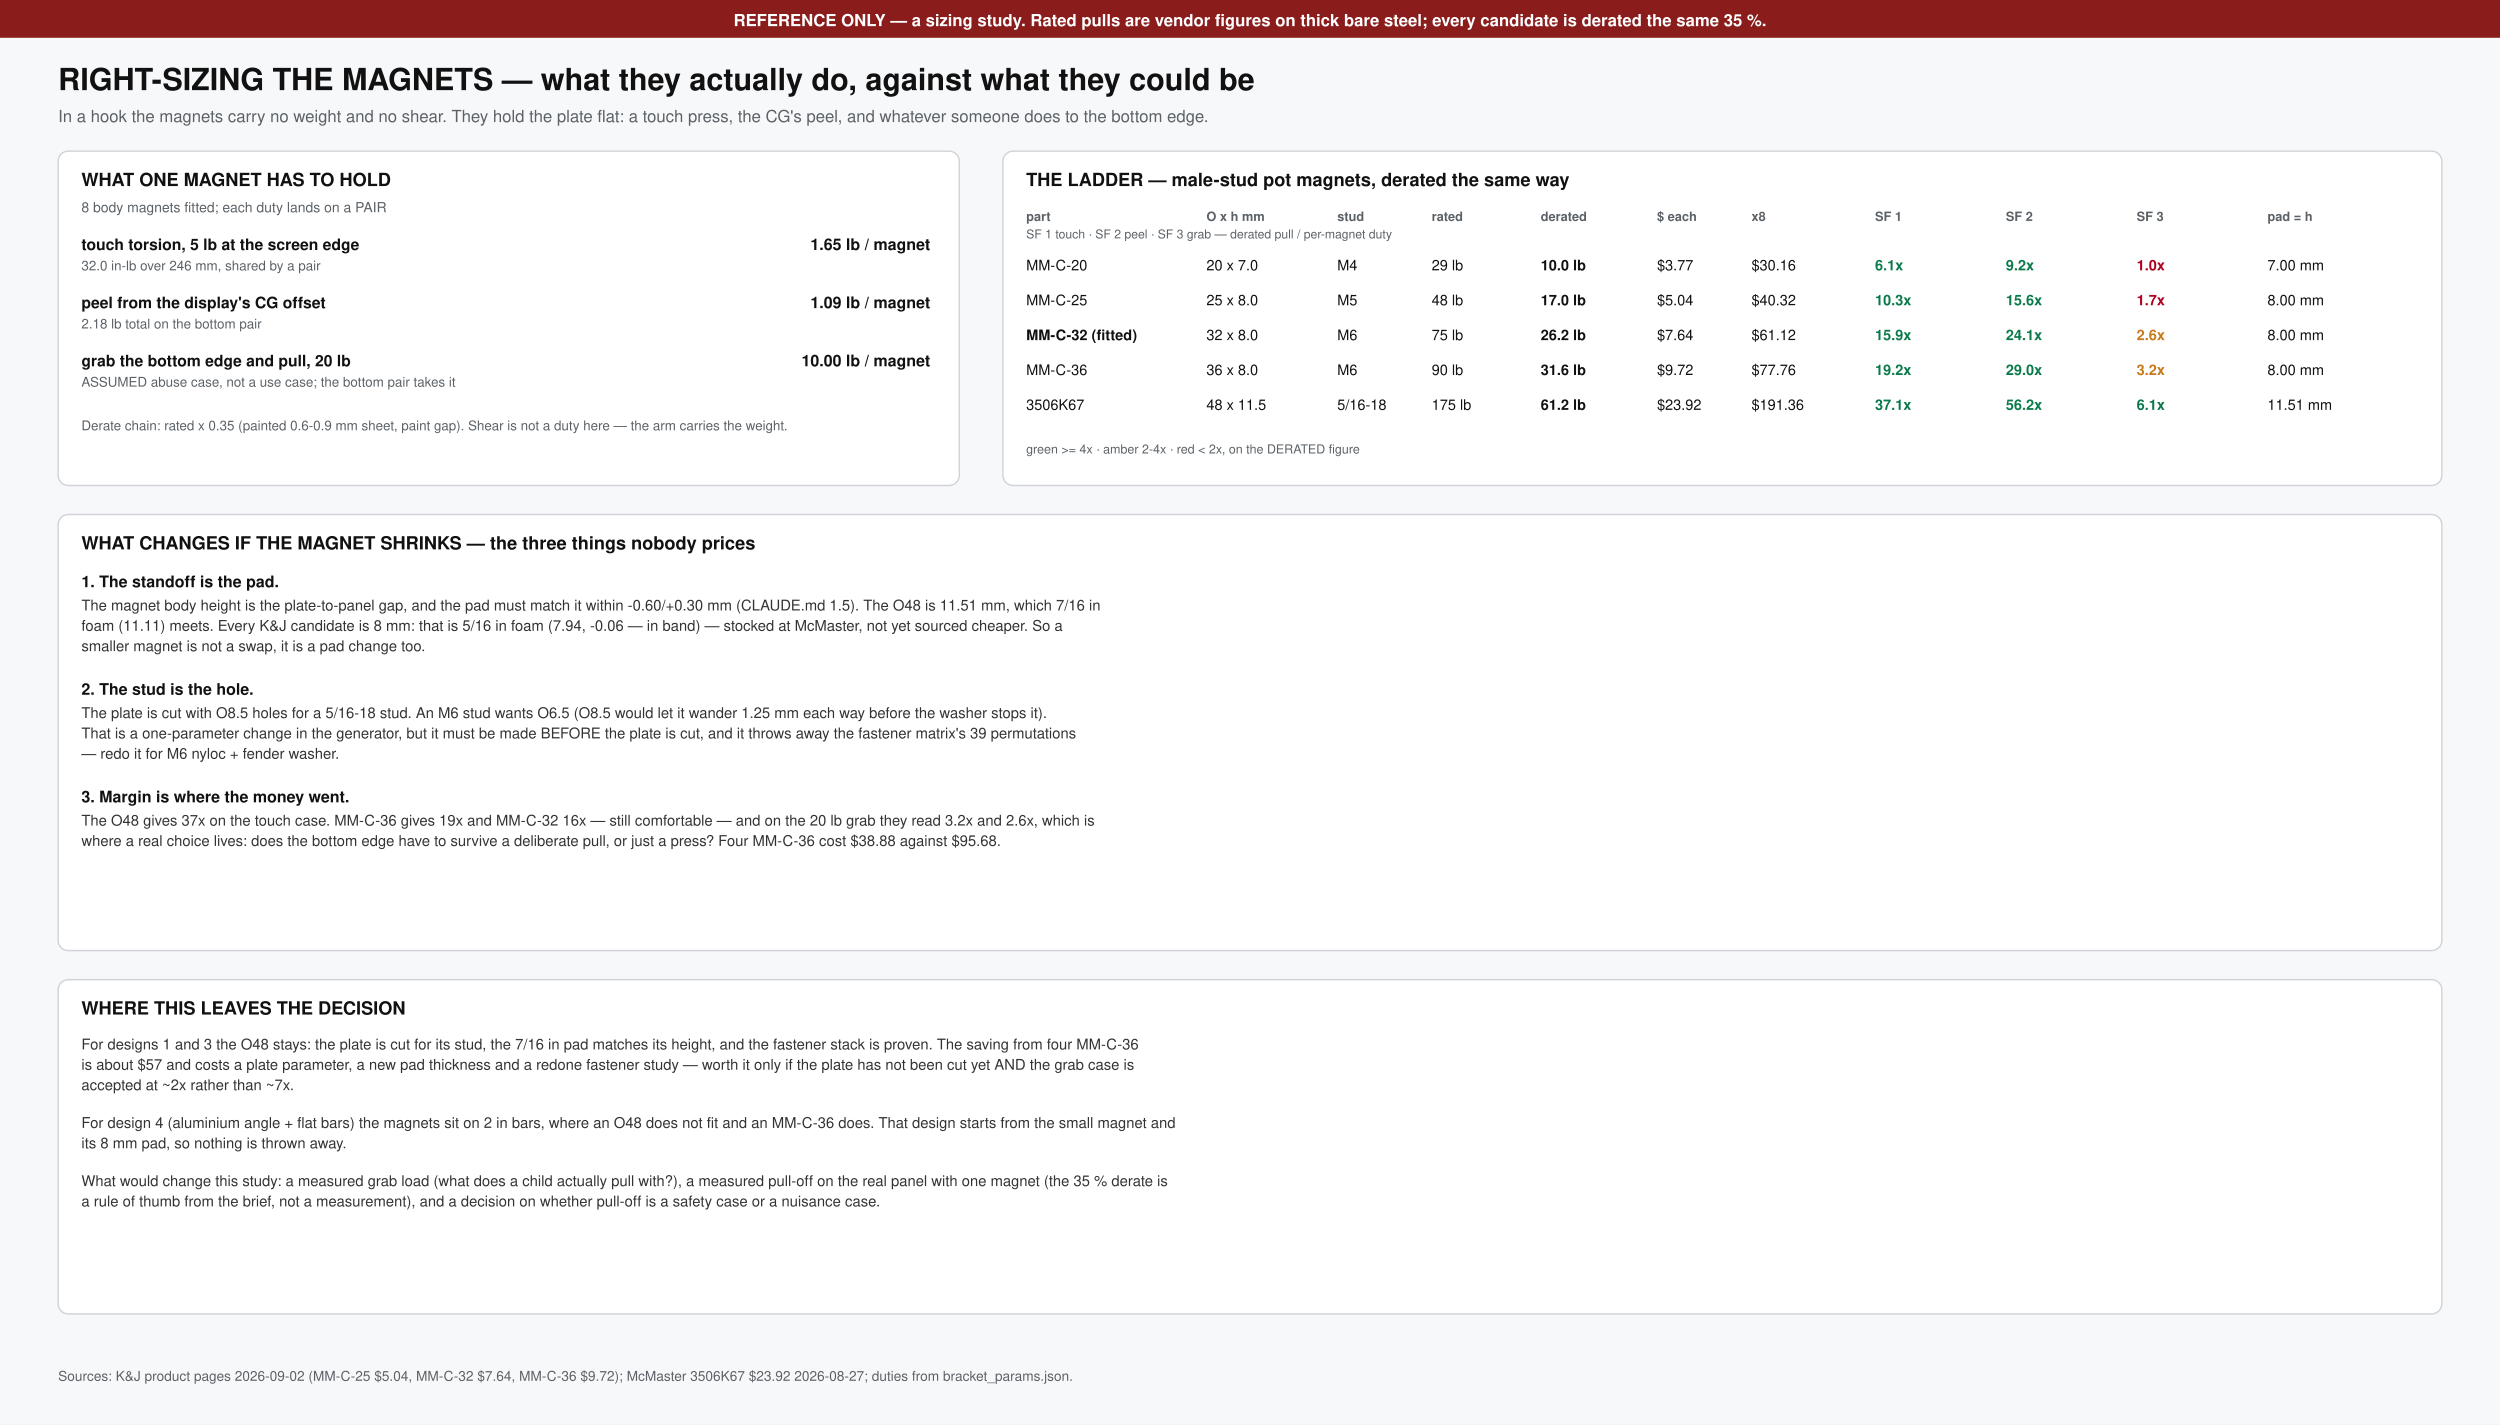
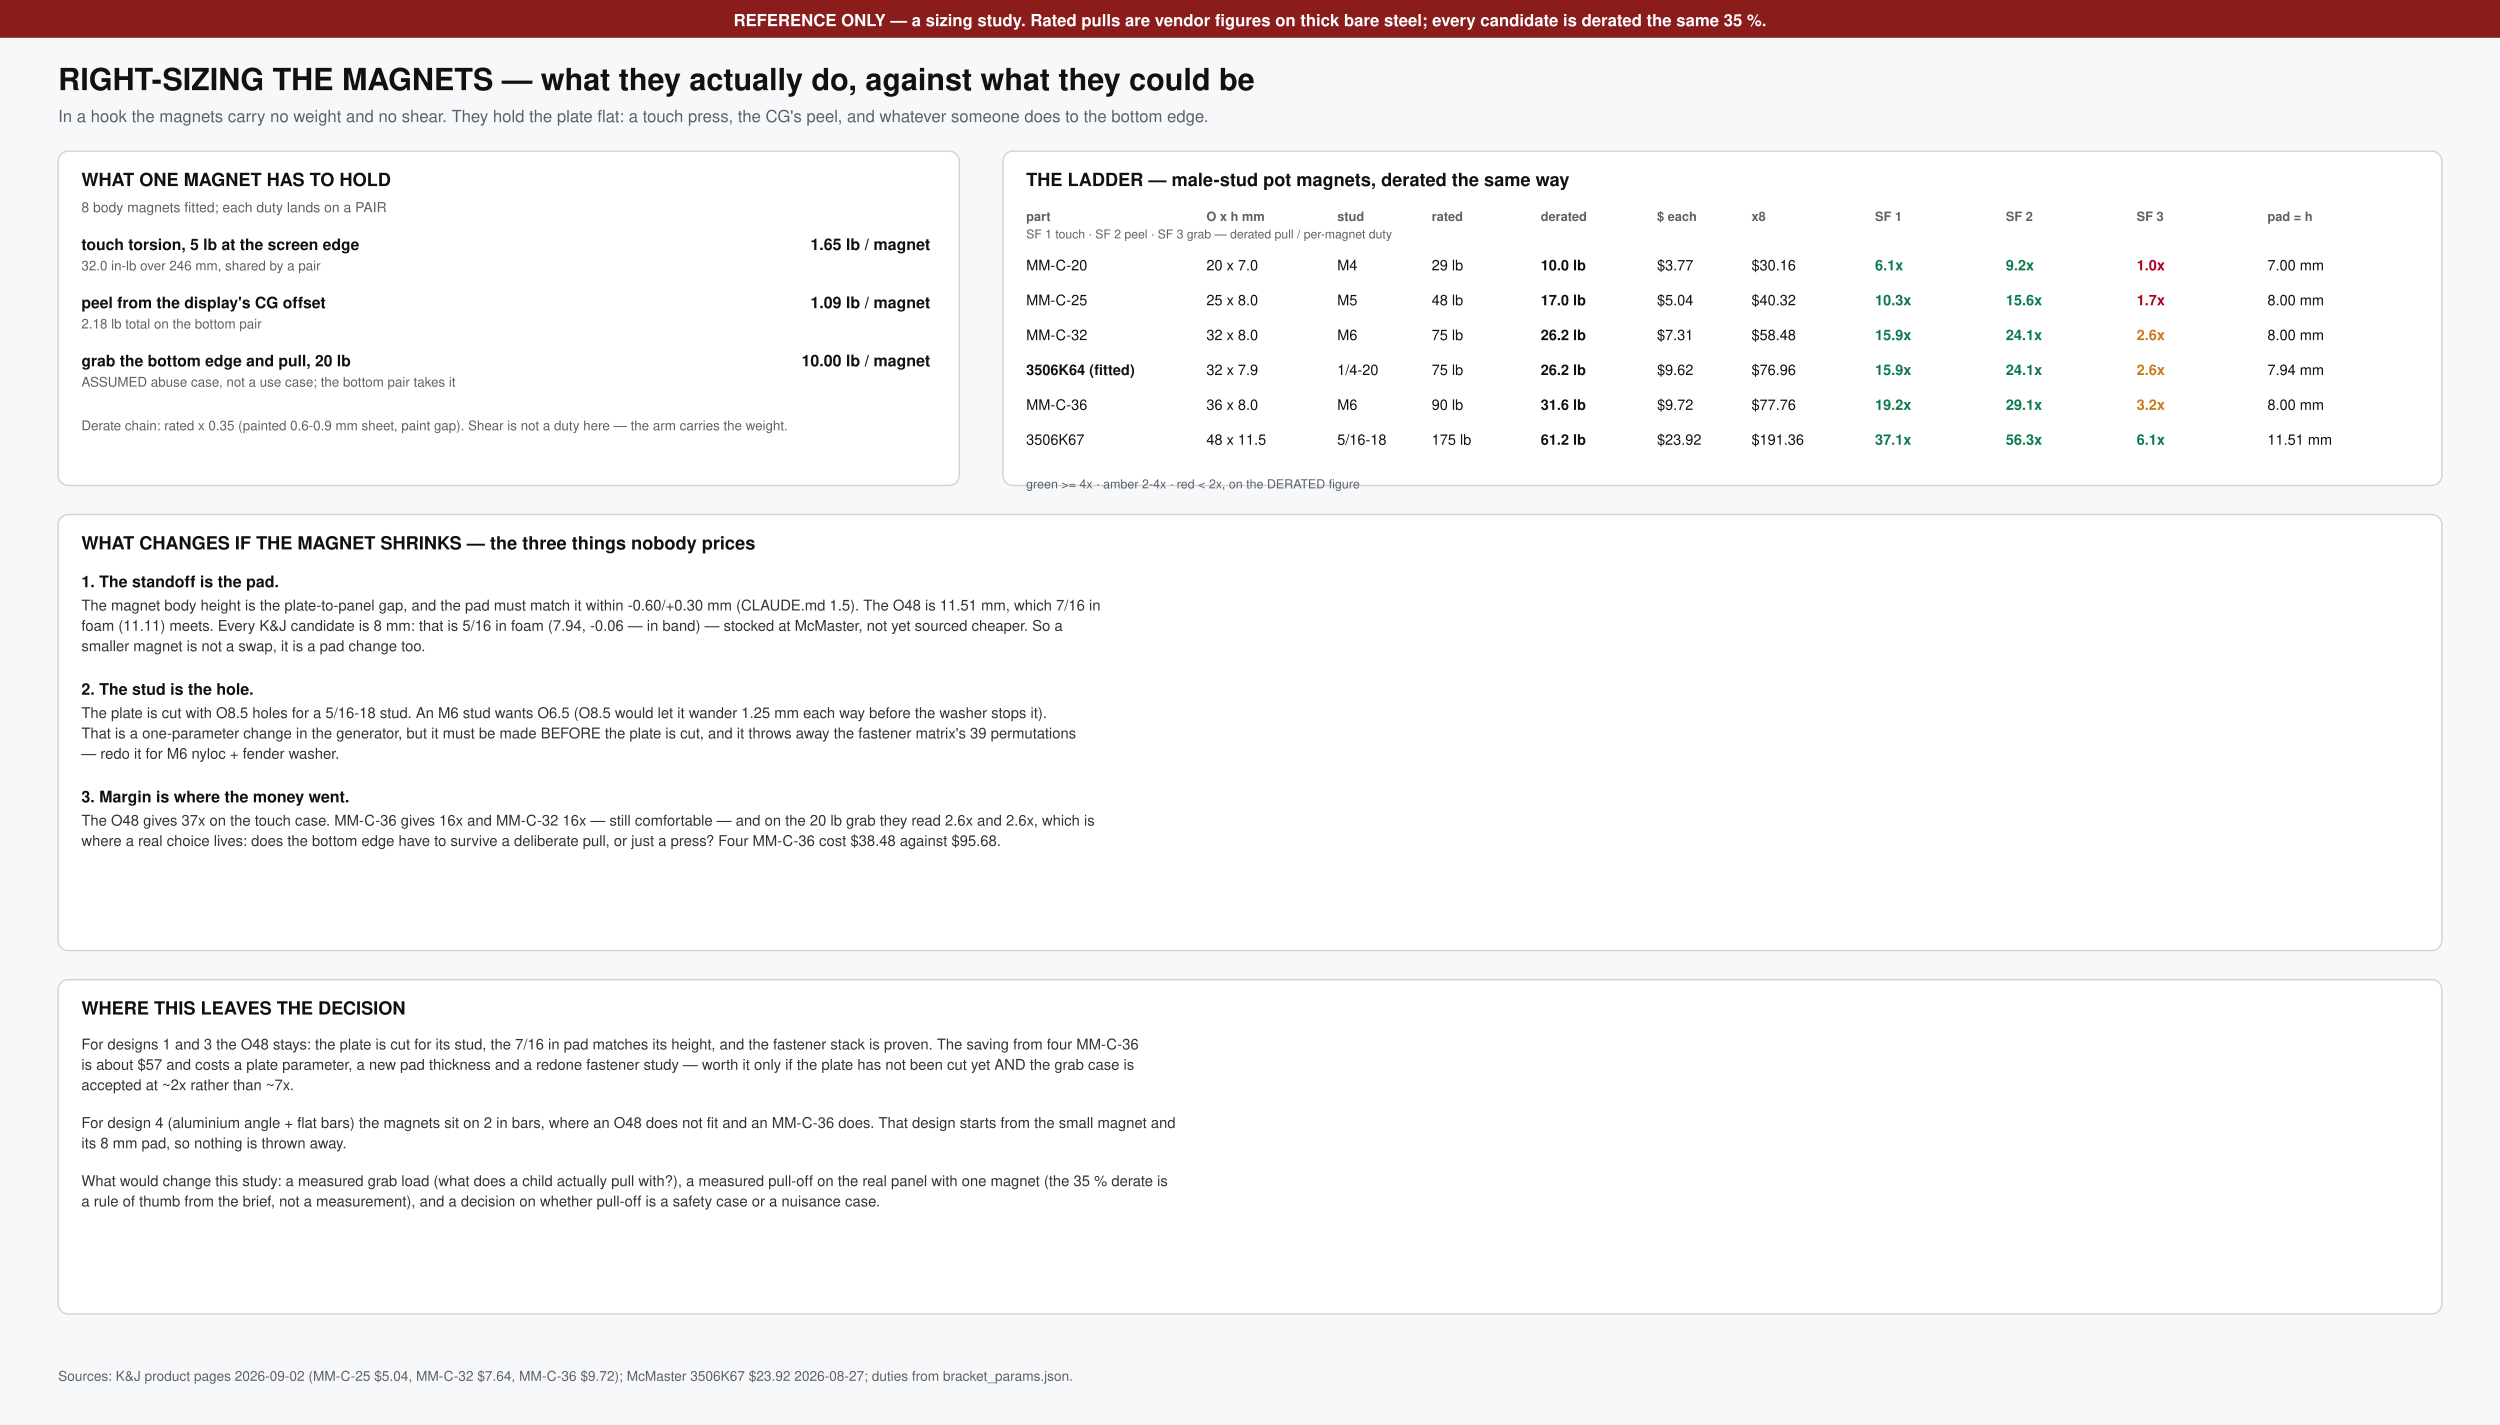
<svg xmlns="http://www.w3.org/2000/svg" width="1720" height="980" viewBox="0 0 1720 980">
  <rect width="1720" height="980" fill="#f7f8fa" />
  <rect width="1720" height="26" fill="#8a1c1c" />
  <text x="860.0" y="18.0" font-family="Helvetica, Arial, sans-serif" font-size="11.5" text-anchor="middle" fill="#fff" font-weight="bold">REFERENCE ONLY — a sizing study. Rated pulls are vendor figures on thick bare steel; every candidate is derated the same 35 %.</text>
  <text x="40.0" y="62.0" font-family="Helvetica, Arial, sans-serif" font-size="21" text-anchor="start" fill="#111" font-weight="bold">RIGHT-SIZING THE MAGNETS — what they actually do, against what they could be</text>
  <text x="40.0" y="84.0" font-family="Helvetica, Arial, sans-serif" font-size="11.5" text-anchor="start" fill="#5b6166" font-weight="normal">In a hook the magnets carry no weight and no shear. They hold the plate flat: a touch press, the CG's peel, and whatever someone does to the bottom edge.</text>
  <rect x="40" y="104" width="620" height="230" rx="7" fill="#fff" stroke="#d0d4d8" />
  <text x="56.0" y="128.0" font-family="Helvetica, Arial, sans-serif" font-size="12.5" text-anchor="start" fill="#111" font-weight="bold">WHAT ONE MAGNET HAS TO HOLD</text>
  <text x="56.0" y="146.0" font-family="Helvetica, Arial, sans-serif" font-size="9.6" text-anchor="start" fill="#5b6166" font-weight="normal">8 body magnets fitted; each duty lands on a PAIR</text>
  <text x="56.0" y="172.0" font-family="Helvetica, Arial, sans-serif" font-size="10.8" text-anchor="start" fill="#111" font-weight="bold">touch torsion, 5 lb at the screen edge</text>
  <text x="640.0" y="172.0" font-family="Helvetica, Arial, sans-serif" font-size="11" text-anchor="end" fill="#111" font-weight="bold">1.65 lb / magnet</text>
  <text x="56.0" y="186.0" font-family="Helvetica, Arial, sans-serif" font-size="9.2" text-anchor="start" fill="#5b6166" font-weight="normal">32.0 in-lb over 246 mm, shared by a pair</text>
  <text x="56.0" y="212.0" font-family="Helvetica, Arial, sans-serif" font-size="10.8" text-anchor="start" fill="#111" font-weight="bold">peel from the display's CG offset</text>
  <text x="640.0" y="212.0" font-family="Helvetica, Arial, sans-serif" font-size="11" text-anchor="end" fill="#111" font-weight="bold">1.09 lb / magnet</text>
  <text x="56.0" y="226.0" font-family="Helvetica, Arial, sans-serif" font-size="9.2" text-anchor="start" fill="#5b6166" font-weight="normal">2.18 lb total on the bottom pair</text>
  <text x="56.0" y="252.0" font-family="Helvetica, Arial, sans-serif" font-size="10.8" text-anchor="start" fill="#111" font-weight="bold">grab the bottom edge and pull, 20 lb</text>
  <text x="640.0" y="252.0" font-family="Helvetica, Arial, sans-serif" font-size="11" text-anchor="end" fill="#111" font-weight="bold">10.00 lb / magnet</text>
  <text x="56.0" y="266.0" font-family="Helvetica, Arial, sans-serif" font-size="9.2" text-anchor="start" fill="#5b6166" font-weight="normal">ASSUMED abuse case, not a use case; the bottom pair takes it</text>
  <text x="56.0" y="296.0" font-family="Helvetica, Arial, sans-serif" font-size="9.2" text-anchor="start" fill="#5b6166" font-weight="normal">Derate chain: rated x 0.35 (painted 0.6-0.9 mm sheet, paint gap). Shear is not a duty here — the arm carries the weight.</text>
  <rect x="690" y="104" width="990" height="230" rx="7" fill="#fff" stroke="#d0d4d8" />
  <text x="706.0" y="128.0" font-family="Helvetica, Arial, sans-serif" font-size="12.5" text-anchor="start" fill="#111" font-weight="bold">THE LADDER — male-stud pot magnets, derated the same way</text>
  <text x="706.0" y="152.0" font-family="Helvetica, Arial, sans-serif" font-size="8.8" text-anchor="start" fill="#5b6166" font-weight="bold">part</text>
  <text x="830.0" y="152.0" font-family="Helvetica, Arial, sans-serif" font-size="8.8" text-anchor="start" fill="#5b6166" font-weight="bold">O x h mm</text>
  <text x="920.0" y="152.0" font-family="Helvetica, Arial, sans-serif" font-size="8.8" text-anchor="start" fill="#5b6166" font-weight="bold">stud</text>
  <text x="985.0" y="152.0" font-family="Helvetica, Arial, sans-serif" font-size="8.8" text-anchor="start" fill="#5b6166" font-weight="bold">rated</text>
  <text x="1060.0" y="152.0" font-family="Helvetica, Arial, sans-serif" font-size="8.8" text-anchor="start" fill="#5b6166" font-weight="bold">derated</text>
  <text x="1140.0" y="152.0" font-family="Helvetica, Arial, sans-serif" font-size="8.8" text-anchor="start" fill="#5b6166" font-weight="bold">$ each</text>
  <text x="1205.0" y="152.0" font-family="Helvetica, Arial, sans-serif" font-size="8.8" text-anchor="start" fill="#5b6166" font-weight="bold">x8</text>
  <text x="1290.0" y="152.0" font-family="Helvetica, Arial, sans-serif" font-size="8.8" text-anchor="start" fill="#5b6166" font-weight="bold">SF 1</text>
  <text x="1380.0" y="152.0" font-family="Helvetica, Arial, sans-serif" font-size="8.8" text-anchor="start" fill="#5b6166" font-weight="bold">SF 2</text>
  <text x="1470.0" y="152.0" font-family="Helvetica, Arial, sans-serif" font-size="8.8" text-anchor="start" fill="#5b6166" font-weight="bold">SF 3</text>
  <text x="1560.0" y="152.0" font-family="Helvetica, Arial, sans-serif" font-size="8.8" text-anchor="start" fill="#5b6166" font-weight="bold">pad = h</text>
  <text x="706.0" y="164.0" font-family="Helvetica, Arial, sans-serif" font-size="8.4" text-anchor="start" fill="#5b6166" font-weight="normal">SF 1 touch · SF 2 peel · SF 3 grab — derated pull / per-magnet duty</text>
  <text x="706.0" y="186.0" font-family="Helvetica, Arial, sans-serif" font-size="10" text-anchor="start" fill="#111" font-weight="normal">MM-C-20</text>
  <text x="830.0" y="186.0" font-family="Helvetica, Arial, sans-serif" font-size="10" text-anchor="start" fill="#111" font-weight="normal">20 x 7.0</text>
  <text x="920.0" y="186.0" font-family="Helvetica, Arial, sans-serif" font-size="10" text-anchor="start" fill="#111" font-weight="normal">M4</text>
  <text x="985.0" y="186.0" font-family="Helvetica, Arial, sans-serif" font-size="10" text-anchor="start" fill="#111" font-weight="normal">29 lb</text>
  <text x="1060.0" y="186.0" font-family="Helvetica, Arial, sans-serif" font-size="10" text-anchor="start" fill="#111" font-weight="bold">10.0 lb</text>
  <text x="1140.0" y="186.0" font-family="Helvetica, Arial, sans-serif" font-size="10" text-anchor="start" fill="#111" font-weight="normal">$3.77</text>
  <text x="1205.0" y="186.0" font-family="Helvetica, Arial, sans-serif" font-size="10" text-anchor="start" fill="#111" font-weight="normal">$30.16</text>
  <text x="1290.0" y="186.0" font-family="Helvetica, Arial, sans-serif" font-size="10" text-anchor="start" fill="#0b7a4b" font-weight="bold">6.1x</text>
  <text x="1380.0" y="186.0" font-family="Helvetica, Arial, sans-serif" font-size="10" text-anchor="start" fill="#0b7a4b" font-weight="bold">9.2x</text>
  <text x="1470.0" y="186.0" font-family="Helvetica, Arial, sans-serif" font-size="10" text-anchor="start" fill="#b00020" font-weight="bold">1.0x</text>
  <text x="1560.0" y="186.0" font-family="Helvetica, Arial, sans-serif" font-size="10" text-anchor="start" fill="#111" font-weight="normal">7.00 mm</text>
  <text x="706.0" y="210.0" font-family="Helvetica, Arial, sans-serif" font-size="10" text-anchor="start" fill="#111" font-weight="normal">MM-C-25</text>
  <text x="830.0" y="210.0" font-family="Helvetica, Arial, sans-serif" font-size="10" text-anchor="start" fill="#111" font-weight="normal">25 x 8.0</text>
  <text x="920.0" y="210.0" font-family="Helvetica, Arial, sans-serif" font-size="10" text-anchor="start" fill="#111" font-weight="normal">M5</text>
  <text x="985.0" y="210.0" font-family="Helvetica, Arial, sans-serif" font-size="10" text-anchor="start" fill="#111" font-weight="normal">48 lb</text>
  <text x="1060.0" y="210.0" font-family="Helvetica, Arial, sans-serif" font-size="10" text-anchor="start" fill="#111" font-weight="bold">17.0 lb</text>
  <text x="1140.0" y="210.0" font-family="Helvetica, Arial, sans-serif" font-size="10" text-anchor="start" fill="#111" font-weight="normal">$5.04</text>
  <text x="1205.0" y="210.0" font-family="Helvetica, Arial, sans-serif" font-size="10" text-anchor="start" fill="#111" font-weight="normal">$40.32</text>
  <text x="1290.0" y="210.0" font-family="Helvetica, Arial, sans-serif" font-size="10" text-anchor="start" fill="#0b7a4b" font-weight="bold">10.3x</text>
  <text x="1380.0" y="210.0" font-family="Helvetica, Arial, sans-serif" font-size="10" text-anchor="start" fill="#0b7a4b" font-weight="bold">15.6x</text>
  <text x="1470.0" y="210.0" font-family="Helvetica, Arial, sans-serif" font-size="10" text-anchor="start" fill="#b00020" font-weight="bold">1.7x</text>
  <text x="1560.0" y="210.0" font-family="Helvetica, Arial, sans-serif" font-size="10" text-anchor="start" fill="#111" font-weight="normal">8.00 mm</text>
-   <text x="706.0" y="234.0" font-family="Helvetica, Arial, sans-serif" font-size="10" text-anchor="start" fill="#111" font-weight="bold">MM-C-32 (fitted)</text>
+   <text x="706.0" y="234.0" font-family="Helvetica, Arial, sans-serif" font-size="10" text-anchor="start" fill="#111" font-weight="normal">MM-C-32</text>
  <text x="830.0" y="234.0" font-family="Helvetica, Arial, sans-serif" font-size="10" text-anchor="start" fill="#111" font-weight="normal">32 x 8.0</text>
  <text x="920.0" y="234.0" font-family="Helvetica, Arial, sans-serif" font-size="10" text-anchor="start" fill="#111" font-weight="normal">M6</text>
  <text x="985.0" y="234.0" font-family="Helvetica, Arial, sans-serif" font-size="10" text-anchor="start" fill="#111" font-weight="normal">75 lb</text>
  <text x="1060.0" y="234.0" font-family="Helvetica, Arial, sans-serif" font-size="10" text-anchor="start" fill="#111" font-weight="bold">26.2 lb</text>
-   <text x="1140.0" y="234.0" font-family="Helvetica, Arial, sans-serif" font-size="10" text-anchor="start" fill="#111" font-weight="normal">$7.64</text>
-   <text x="1205.0" y="234.0" font-family="Helvetica, Arial, sans-serif" font-size="10" text-anchor="start" fill="#111" font-weight="normal">$61.12</text>
+   <text x="1140.0" y="234.0" font-family="Helvetica, Arial, sans-serif" font-size="10" text-anchor="start" fill="#111" font-weight="normal">$7.31</text>
+   <text x="1205.0" y="234.0" font-family="Helvetica, Arial, sans-serif" font-size="10" text-anchor="start" fill="#111" font-weight="normal">$58.48</text>
  <text x="1290.0" y="234.0" font-family="Helvetica, Arial, sans-serif" font-size="10" text-anchor="start" fill="#0b7a4b" font-weight="bold">15.9x</text>
  <text x="1380.0" y="234.0" font-family="Helvetica, Arial, sans-serif" font-size="10" text-anchor="start" fill="#0b7a4b" font-weight="bold">24.1x</text>
  <text x="1470.0" y="234.0" font-family="Helvetica, Arial, sans-serif" font-size="10" text-anchor="start" fill="#c8791a" font-weight="bold">2.6x</text>
  <text x="1560.0" y="234.0" font-family="Helvetica, Arial, sans-serif" font-size="10" text-anchor="start" fill="#111" font-weight="normal">8.00 mm</text>
-   <text x="706.0" y="258.0" font-family="Helvetica, Arial, sans-serif" font-size="10" text-anchor="start" fill="#111" font-weight="normal">MM-C-36</text>
-   <text x="830.0" y="258.0" font-family="Helvetica, Arial, sans-serif" font-size="10" text-anchor="start" fill="#111" font-weight="normal">36 x 8.0</text>
-   <text x="920.0" y="258.0" font-family="Helvetica, Arial, sans-serif" font-size="10" text-anchor="start" fill="#111" font-weight="normal">M6</text>
-   <text x="985.0" y="258.0" font-family="Helvetica, Arial, sans-serif" font-size="10" text-anchor="start" fill="#111" font-weight="normal">90 lb</text>
-   <text x="1060.0" y="258.0" font-family="Helvetica, Arial, sans-serif" font-size="10" text-anchor="start" fill="#111" font-weight="bold">31.6 lb</text>
-   <text x="1140.0" y="258.0" font-family="Helvetica, Arial, sans-serif" font-size="10" text-anchor="start" fill="#111" font-weight="normal">$9.72</text>
-   <text x="1205.0" y="258.0" font-family="Helvetica, Arial, sans-serif" font-size="10" text-anchor="start" fill="#111" font-weight="normal">$77.76</text>
-   <text x="1290.0" y="258.0" font-family="Helvetica, Arial, sans-serif" font-size="10" text-anchor="start" fill="#0b7a4b" font-weight="bold">19.2x</text>
-   <text x="1380.0" y="258.0" font-family="Helvetica, Arial, sans-serif" font-size="10" text-anchor="start" fill="#0b7a4b" font-weight="bold">29.0x</text>
-   <text x="1470.0" y="258.0" font-family="Helvetica, Arial, sans-serif" font-size="10" text-anchor="start" fill="#c8791a" font-weight="bold">3.2x</text>
-   <text x="1560.0" y="258.0" font-family="Helvetica, Arial, sans-serif" font-size="10" text-anchor="start" fill="#111" font-weight="normal">8.00 mm</text>
-   <text x="706.0" y="282.0" font-family="Helvetica, Arial, sans-serif" font-size="10" text-anchor="start" fill="#111" font-weight="normal">3506K67</text>
-   <text x="830.0" y="282.0" font-family="Helvetica, Arial, sans-serif" font-size="10" text-anchor="start" fill="#111" font-weight="normal">48 x 11.5</text>
-   <text x="920.0" y="282.0" font-family="Helvetica, Arial, sans-serif" font-size="10" text-anchor="start" fill="#111" font-weight="normal">5/16-18</text>
-   <text x="985.0" y="282.0" font-family="Helvetica, Arial, sans-serif" font-size="10" text-anchor="start" fill="#111" font-weight="normal">175 lb</text>
-   <text x="1060.0" y="282.0" font-family="Helvetica, Arial, sans-serif" font-size="10" text-anchor="start" fill="#111" font-weight="bold">61.2 lb</text>
-   <text x="1140.0" y="282.0" font-family="Helvetica, Arial, sans-serif" font-size="10" text-anchor="start" fill="#111" font-weight="normal">$23.92</text>
-   <text x="1205.0" y="282.0" font-family="Helvetica, Arial, sans-serif" font-size="10" text-anchor="start" fill="#111" font-weight="normal">$191.36</text>
-   <text x="1290.0" y="282.0" font-family="Helvetica, Arial, sans-serif" font-size="10" text-anchor="start" fill="#0b7a4b" font-weight="bold">37.1x</text>
-   <text x="1380.0" y="282.0" font-family="Helvetica, Arial, sans-serif" font-size="10" text-anchor="start" fill="#0b7a4b" font-weight="bold">56.2x</text>
-   <text x="1470.0" y="282.0" font-family="Helvetica, Arial, sans-serif" font-size="10" text-anchor="start" fill="#0b7a4b" font-weight="bold">6.1x</text>
-   <text x="1560.0" y="282.0" font-family="Helvetica, Arial, sans-serif" font-size="10" text-anchor="start" fill="#111" font-weight="normal">11.51 mm</text>
-   <text x="706.0" y="312.0" font-family="Helvetica, Arial, sans-serif" font-size="8.6" text-anchor="start" fill="#5b6166" font-weight="normal">green &gt;= 4x · amber 2-4x · red &lt; 2x, on the DERATED figure</text>
+   <text x="706.0" y="258.0" font-family="Helvetica, Arial, sans-serif" font-size="10" text-anchor="start" fill="#111" font-weight="bold">3506K64 (fitted)</text>
+   <text x="830.0" y="258.0" font-family="Helvetica, Arial, sans-serif" font-size="10" text-anchor="start" fill="#111" font-weight="normal">32 x 7.9</text>
+   <text x="920.0" y="258.0" font-family="Helvetica, Arial, sans-serif" font-size="10" text-anchor="start" fill="#111" font-weight="normal">1/4-20</text>
+   <text x="985.0" y="258.0" font-family="Helvetica, Arial, sans-serif" font-size="10" text-anchor="start" fill="#111" font-weight="normal">75 lb</text>
+   <text x="1060.0" y="258.0" font-family="Helvetica, Arial, sans-serif" font-size="10" text-anchor="start" fill="#111" font-weight="bold">26.2 lb</text>
+   <text x="1140.0" y="258.0" font-family="Helvetica, Arial, sans-serif" font-size="10" text-anchor="start" fill="#111" font-weight="normal">$9.62</text>
+   <text x="1205.0" y="258.0" font-family="Helvetica, Arial, sans-serif" font-size="10" text-anchor="start" fill="#111" font-weight="normal">$76.96</text>
+   <text x="1290.0" y="258.0" font-family="Helvetica, Arial, sans-serif" font-size="10" text-anchor="start" fill="#0b7a4b" font-weight="bold">15.9x</text>
+   <text x="1380.0" y="258.0" font-family="Helvetica, Arial, sans-serif" font-size="10" text-anchor="start" fill="#0b7a4b" font-weight="bold">24.1x</text>
+   <text x="1470.0" y="258.0" font-family="Helvetica, Arial, sans-serif" font-size="10" text-anchor="start" fill="#c8791a" font-weight="bold">2.6x</text>
+   <text x="1560.0" y="258.0" font-family="Helvetica, Arial, sans-serif" font-size="10" text-anchor="start" fill="#111" font-weight="normal">7.94 mm</text>
+   <text x="706.0" y="282.0" font-family="Helvetica, Arial, sans-serif" font-size="10" text-anchor="start" fill="#111" font-weight="normal">MM-C-36</text>
+   <text x="830.0" y="282.0" font-family="Helvetica, Arial, sans-serif" font-size="10" text-anchor="start" fill="#111" font-weight="normal">36 x 8.0</text>
+   <text x="920.0" y="282.0" font-family="Helvetica, Arial, sans-serif" font-size="10" text-anchor="start" fill="#111" font-weight="normal">M6</text>
+   <text x="985.0" y="282.0" font-family="Helvetica, Arial, sans-serif" font-size="10" text-anchor="start" fill="#111" font-weight="normal">90 lb</text>
+   <text x="1060.0" y="282.0" font-family="Helvetica, Arial, sans-serif" font-size="10" text-anchor="start" fill="#111" font-weight="bold">31.6 lb</text>
+   <text x="1140.0" y="282.0" font-family="Helvetica, Arial, sans-serif" font-size="10" text-anchor="start" fill="#111" font-weight="normal">$9.72</text>
+   <text x="1205.0" y="282.0" font-family="Helvetica, Arial, sans-serif" font-size="10" text-anchor="start" fill="#111" font-weight="normal">$77.76</text>
+   <text x="1290.0" y="282.0" font-family="Helvetica, Arial, sans-serif" font-size="10" text-anchor="start" fill="#0b7a4b" font-weight="bold">19.2x</text>
+   <text x="1380.0" y="282.0" font-family="Helvetica, Arial, sans-serif" font-size="10" text-anchor="start" fill="#0b7a4b" font-weight="bold">29.1x</text>
+   <text x="1470.0" y="282.0" font-family="Helvetica, Arial, sans-serif" font-size="10" text-anchor="start" fill="#c8791a" font-weight="bold">3.2x</text>
+   <text x="1560.0" y="282.0" font-family="Helvetica, Arial, sans-serif" font-size="10" text-anchor="start" fill="#111" font-weight="normal">8.00 mm</text>
+   <text x="706.0" y="306.0" font-family="Helvetica, Arial, sans-serif" font-size="10" text-anchor="start" fill="#111" font-weight="normal">3506K67</text>
+   <text x="830.0" y="306.0" font-family="Helvetica, Arial, sans-serif" font-size="10" text-anchor="start" fill="#111" font-weight="normal">48 x 11.5</text>
+   <text x="920.0" y="306.0" font-family="Helvetica, Arial, sans-serif" font-size="10" text-anchor="start" fill="#111" font-weight="normal">5/16-18</text>
+   <text x="985.0" y="306.0" font-family="Helvetica, Arial, sans-serif" font-size="10" text-anchor="start" fill="#111" font-weight="normal">175 lb</text>
+   <text x="1060.0" y="306.0" font-family="Helvetica, Arial, sans-serif" font-size="10" text-anchor="start" fill="#111" font-weight="bold">61.2 lb</text>
+   <text x="1140.0" y="306.0" font-family="Helvetica, Arial, sans-serif" font-size="10" text-anchor="start" fill="#111" font-weight="normal">$23.92</text>
+   <text x="1205.0" y="306.0" font-family="Helvetica, Arial, sans-serif" font-size="10" text-anchor="start" fill="#111" font-weight="normal">$191.36</text>
+   <text x="1290.0" y="306.0" font-family="Helvetica, Arial, sans-serif" font-size="10" text-anchor="start" fill="#0b7a4b" font-weight="bold">37.1x</text>
+   <text x="1380.0" y="306.0" font-family="Helvetica, Arial, sans-serif" font-size="10" text-anchor="start" fill="#0b7a4b" font-weight="bold">56.3x</text>
+   <text x="1470.0" y="306.0" font-family="Helvetica, Arial, sans-serif" font-size="10" text-anchor="start" fill="#0b7a4b" font-weight="bold">6.1x</text>
+   <text x="1560.0" y="306.0" font-family="Helvetica, Arial, sans-serif" font-size="10" text-anchor="start" fill="#111" font-weight="normal">11.51 mm</text>
+   <text x="706.0" y="336.0" font-family="Helvetica, Arial, sans-serif" font-size="8.6" text-anchor="start" fill="#5b6166" font-weight="normal">green &gt;= 4x · amber 2-4x · red &lt; 2x, on the DERATED figure</text>
  <rect x="40" y="354" width="1640" height="300" rx="7" fill="#fff" stroke="#d0d4d8" />
  <text x="56.0" y="378.0" font-family="Helvetica, Arial, sans-serif" font-size="12.5" text-anchor="start" fill="#111" font-weight="bold">WHAT CHANGES IF THE MAGNET SHRINKS — the three things nobody prices</text>
  <text x="56.0" y="404.0" font-family="Helvetica, Arial, sans-serif" font-size="11" text-anchor="start" fill="#111" font-weight="bold">1. The standoff is the pad.</text>
  <text x="56.0" y="420.0" font-family="Helvetica, Arial, sans-serif" font-size="10.2" text-anchor="start" fill="#333" font-weight="normal">The magnet body height is the plate-to-panel gap, and the pad must match it within -0.60/+0.30 mm (CLAUDE.md 1.5). The O48 is 11.51 mm, which 7/16 in</text>
  <text x="56.0" y="434.0" font-family="Helvetica, Arial, sans-serif" font-size="10.2" text-anchor="start" fill="#333" font-weight="normal">foam (11.11) meets. Every K&amp;J candidate is 8 mm: that is 5/16 in foam (7.94, -0.06 — in band) — stocked at McMaster, not yet sourced cheaper. So a</text>
  <text x="56.0" y="448.0" font-family="Helvetica, Arial, sans-serif" font-size="10.2" text-anchor="start" fill="#333" font-weight="normal">smaller magnet is not a swap, it is a pad change too.</text>
  <text x="56.0" y="478.0" font-family="Helvetica, Arial, sans-serif" font-size="11" text-anchor="start" fill="#111" font-weight="bold">2. The stud is the hole.</text>
  <text x="56.0" y="494.0" font-family="Helvetica, Arial, sans-serif" font-size="10.2" text-anchor="start" fill="#333" font-weight="normal">The plate is cut with O8.5 holes for a 5/16-18 stud. An M6 stud wants O6.5 (O8.5 would let it wander 1.25 mm each way before the washer stops it).</text>
  <text x="56.0" y="508.0" font-family="Helvetica, Arial, sans-serif" font-size="10.2" text-anchor="start" fill="#333" font-weight="normal">That is a one-parameter change in the generator, but it must be made BEFORE the plate is cut, and it throws away the fastener matrix's 39 permutations</text>
  <text x="56.0" y="522.0" font-family="Helvetica, Arial, sans-serif" font-size="10.2" text-anchor="start" fill="#333" font-weight="normal">— redo it for M6 nyloc + fender washer.</text>
  <text x="56.0" y="552.0" font-family="Helvetica, Arial, sans-serif" font-size="11" text-anchor="start" fill="#111" font-weight="bold">3. Margin is where the money went.</text>
-   <text x="56.0" y="568.0" font-family="Helvetica, Arial, sans-serif" font-size="10.2" text-anchor="start" fill="#333" font-weight="normal">The O48 gives 37x on the touch case. MM-C-36 gives 19x and MM-C-32 16x — still comfortable — and on the 20 lb grab they read 3.2x and 2.6x, which is</text>
-   <text x="56.0" y="582.0" font-family="Helvetica, Arial, sans-serif" font-size="10.2" text-anchor="start" fill="#333" font-weight="normal">where a real choice lives: does the bottom edge have to survive a deliberate pull, or just a press? Four MM-C-36 cost $38.88 against $95.68.</text>
+   <text x="56.0" y="568.0" font-family="Helvetica, Arial, sans-serif" font-size="10.2" text-anchor="start" fill="#333" font-weight="normal">The O48 gives 37x on the touch case. MM-C-36 gives 16x and MM-C-32 16x — still comfortable — and on the 20 lb grab they read 2.6x and 2.6x, which is</text>
+   <text x="56.0" y="582.0" font-family="Helvetica, Arial, sans-serif" font-size="10.2" text-anchor="start" fill="#333" font-weight="normal">where a real choice lives: does the bottom edge have to survive a deliberate pull, or just a press? Four MM-C-36 cost $38.48 against $95.68.</text>
  <rect x="40" y="674" width="1640" height="230" rx="7" fill="#fff" stroke="#d0d4d8" />
  <text x="56.0" y="698.0" font-family="Helvetica, Arial, sans-serif" font-size="12.5" text-anchor="start" fill="#111" font-weight="bold">WHERE THIS LEAVES THE DECISION</text>
  <text x="56.0" y="722.0" font-family="Helvetica, Arial, sans-serif" font-size="10.2" text-anchor="start" fill="#333" font-weight="normal">For designs 1 and 3 the O48 stays: the plate is cut for its stud, the 7/16 in pad matches its height, and the fastener stack is proven. The saving from four MM-C-36</text>
  <text x="56.0" y="736.0" font-family="Helvetica, Arial, sans-serif" font-size="10.2" text-anchor="start" fill="#333" font-weight="normal">is about $57 and costs a plate parameter, a new pad thickness and a redone fastener study — worth it only if the plate has not been cut yet AND the grab case is</text>
  <text x="56.0" y="750.0" font-family="Helvetica, Arial, sans-serif" font-size="10.2" text-anchor="start" fill="#333" font-weight="normal">accepted at ~2x rather than ~7x.</text>
  <text x="56.0" y="776.0" font-family="Helvetica, Arial, sans-serif" font-size="10.2" text-anchor="start" fill="#333" font-weight="normal">For design 4 (aluminium angle + flat bars) the magnets sit on 2 in bars, where an O48 does not fit and an MM-C-36 does. That design starts from the small magnet and</text>
  <text x="56.0" y="790.0" font-family="Helvetica, Arial, sans-serif" font-size="10.2" text-anchor="start" fill="#333" font-weight="normal">its 8 mm pad, so nothing is thrown away.</text>
  <text x="56.0" y="816.0" font-family="Helvetica, Arial, sans-serif" font-size="10.2" text-anchor="start" fill="#333" font-weight="normal">What would change this study: a measured grab load (what does a child actually pull with?), a measured pull-off on the real panel with one magnet (the 35 % derate is</text>
  <text x="56.0" y="830.0" font-family="Helvetica, Arial, sans-serif" font-size="10.2" text-anchor="start" fill="#333" font-weight="normal">a rule of thumb from the brief, not a measurement), and a decision on whether pull-off is a safety case or a nuisance case.</text>
  <text x="40.0" y="950.0" font-family="Helvetica, Arial, sans-serif" font-size="9.4" text-anchor="start" fill="#5b6166" font-weight="normal">Sources: K&amp;J product pages 2026-09-02 (MM-C-25 $5.04, MM-C-32 $7.64, MM-C-36 $9.72); McMaster 3506K67 $23.92 2026-08-27; duties from bracket_params.json.</text>
</svg>
